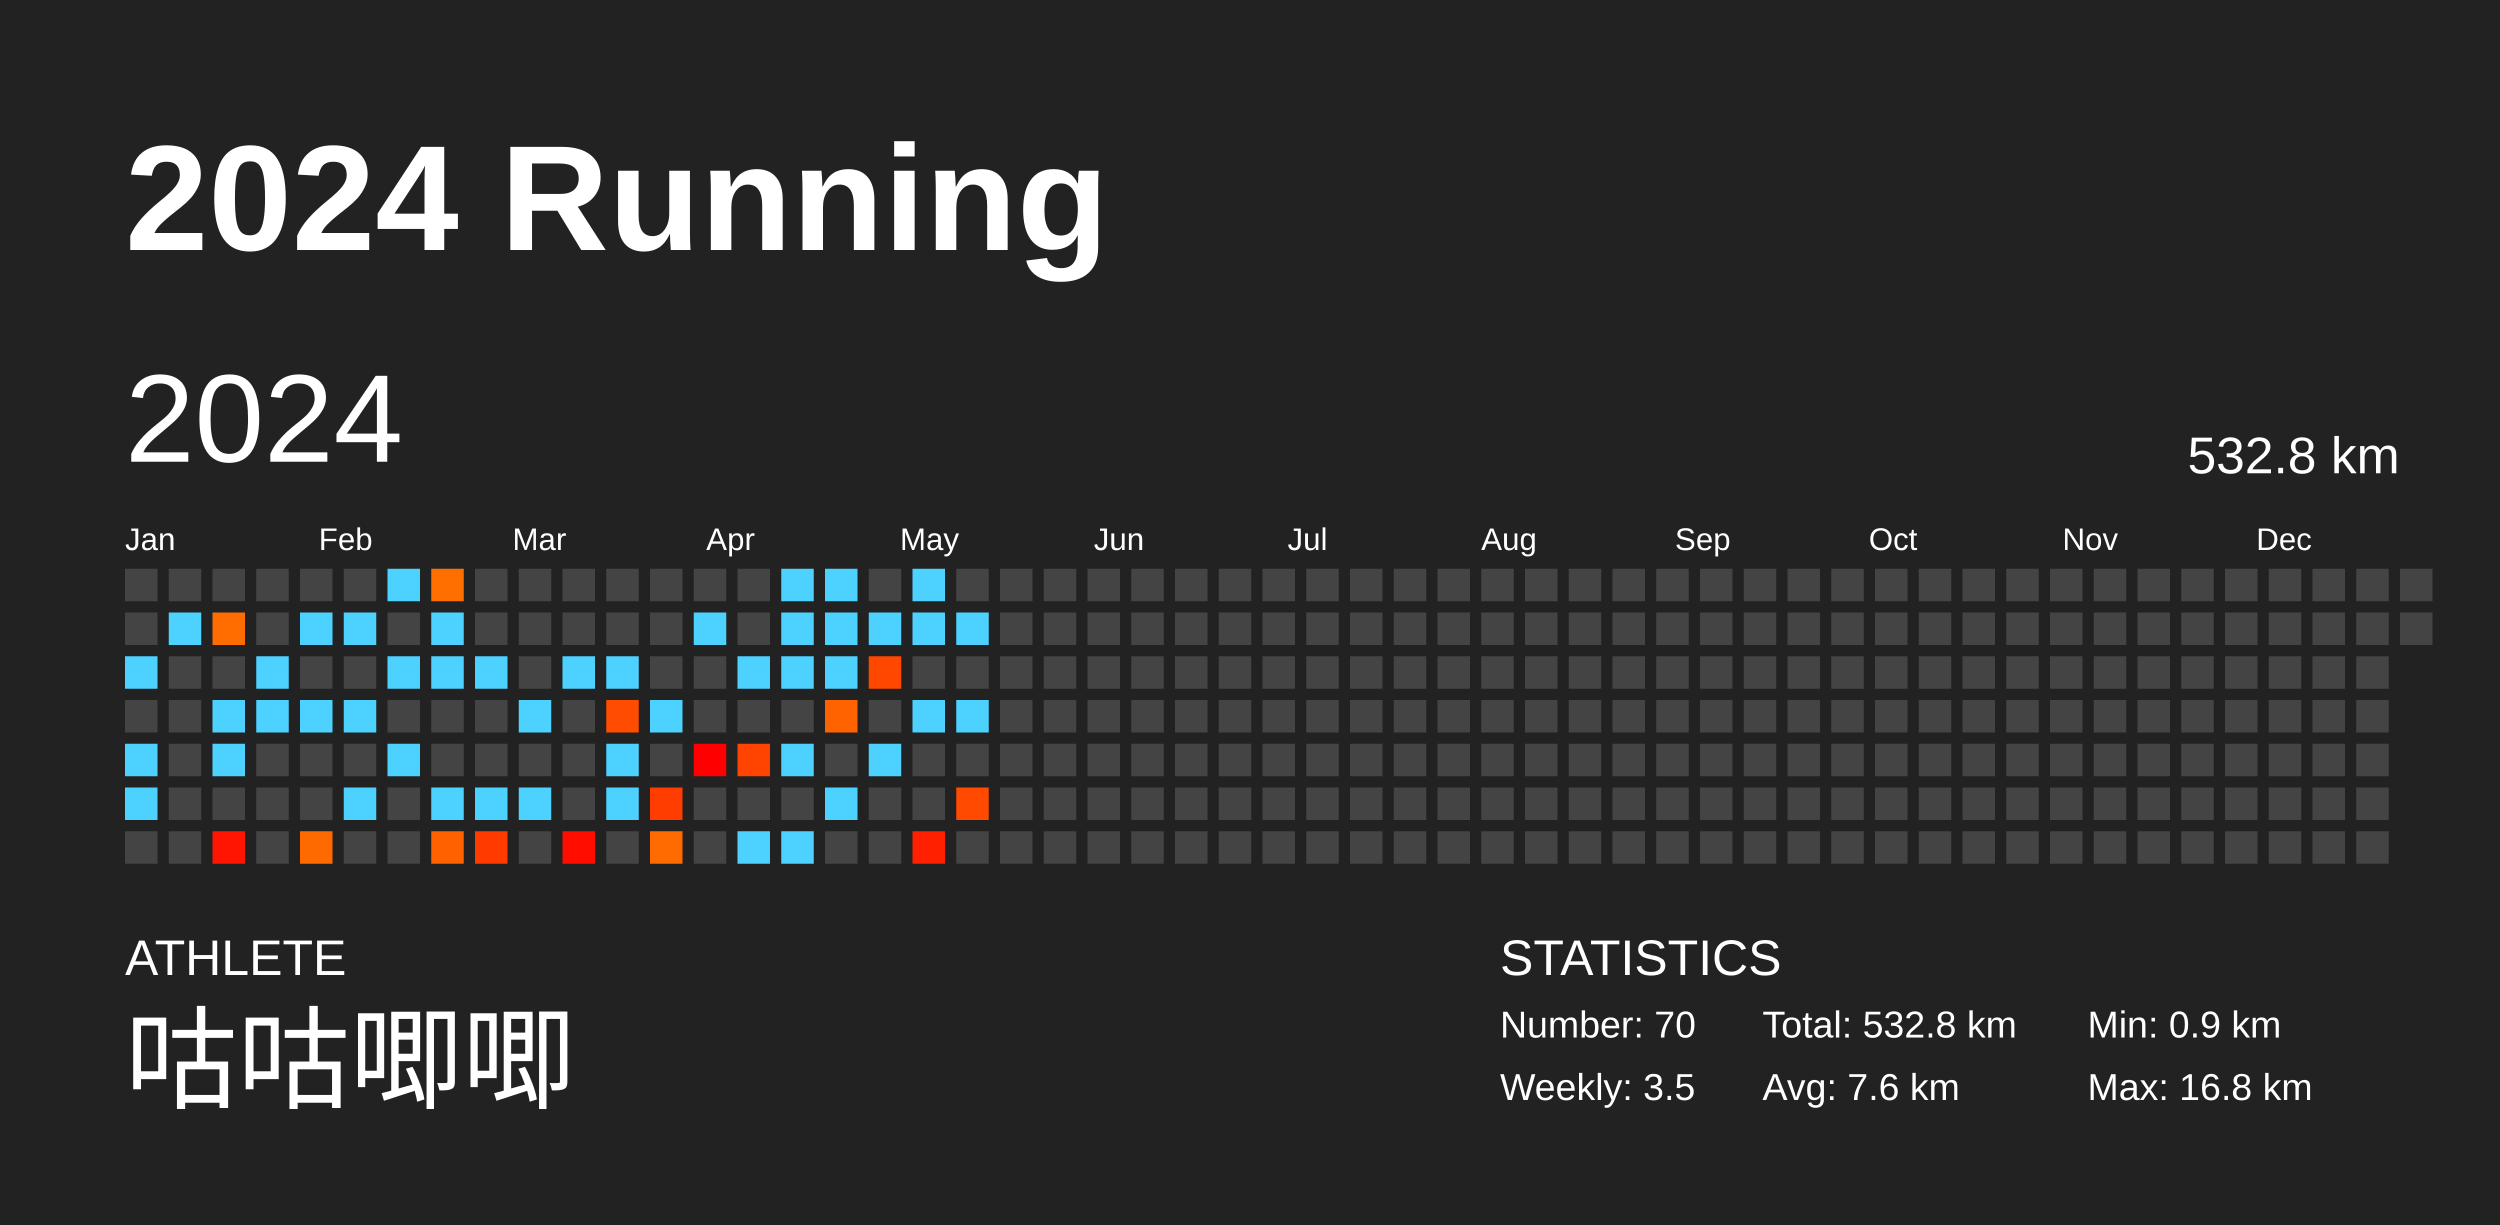
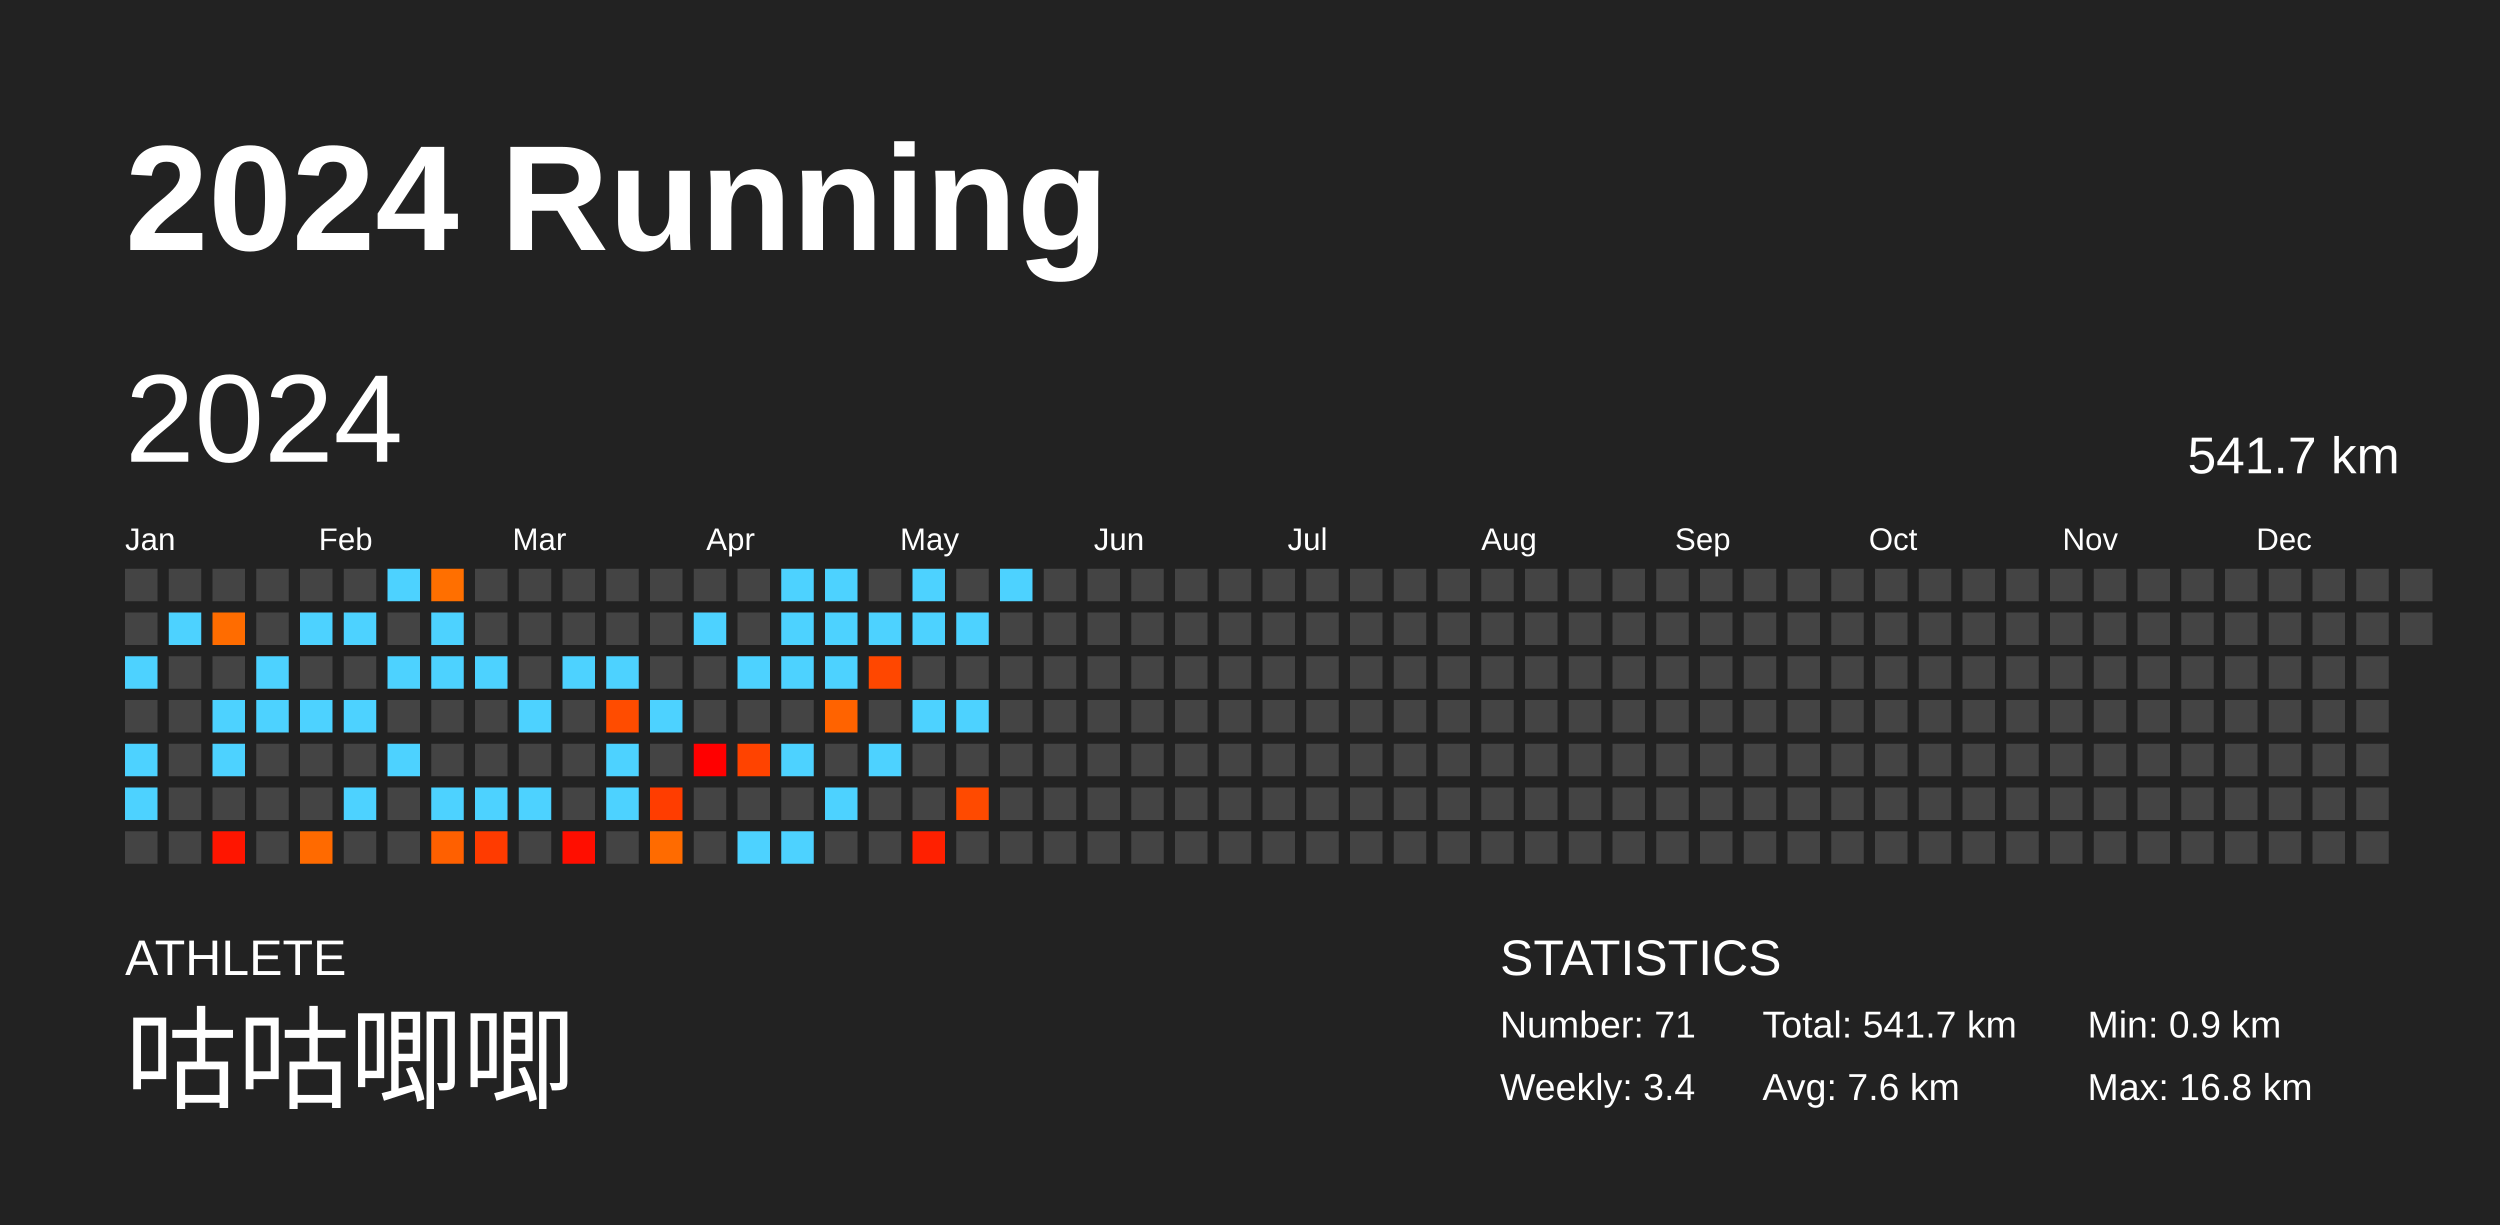
<svg xmlns="http://www.w3.org/2000/svg" baseProfile="full" height="98mm" version="1.1" viewBox="0,0,200,98" width="200mm">
  <defs />
  <rect fill="#222222" height="98" width="200" x="0" y="0" />
  <text fill="#FFFFFF" style="font-size:12px; font-family:Arial; font-weight:bold;" x="10" y="20">2024 Running</text>
  <text fill="#FFFFFF" style="font-size:4px; font-family:Arial" x="10" y="78">ATHLETE</text>
  <text fill="#FFFFFF" style="font-size:9px; font-family:Arial" x="10" y="88">咕咕唧唧</text>
  <text fill="#FFFFFF" style="font-size:4px; font-family:Arial" x="120" y="78">STATISTICS</text>
-   <text fill="#FFFFFF" style="font-size:3px; font-family:Arial" x="120" y="83">Number: 70</text>
-   <text fill="#FFFFFF" style="font-size:3px; font-family:Arial" x="120" y="88">Weekly: 3.5</text>
-   <text fill="#FFFFFF" style="font-size:3px; font-family:Arial" x="141" y="83">Total: 532.8 km</text>
+   <text fill="#FFFFFF" style="font-size:3px; font-family:Arial" x="120" y="83">Number: 71</text>
+   <text fill="#FFFFFF" style="font-size:3px; font-family:Arial" x="120" y="88">Weekly: 3.4</text>
+   <text fill="#FFFFFF" style="font-size:3px; font-family:Arial" x="141" y="83">Total: 541.7 km</text>
  <text fill="#FFFFFF" style="font-size:3px; font-family:Arial" x="141" y="88">Avg: 7.6 km</text>
  <text fill="#FFFFFF" style="font-size:3px; font-family:Arial" x="167" y="83">Min: 0.9 km</text>
  <text fill="#FFFFFF" style="font-size:3px; font-family:Arial" x="167" y="88">Max: 16.8 km</text>
  <text dominant-baseline="hanging" fill="#FFFFFF" style="font-size:10.0px; font-family:Arial;" x="10" y="30">2024</text>
-   <text dominant-baseline="hanging" fill="#FFFFFF" style="font-size:4.125px; font-family:Arial;" x="175" y="35">532.8 km</text>
+   <text dominant-baseline="hanging" fill="#FFFFFF" style="font-size:4.125px; font-family:Arial;" x="175" y="35">541.7 km</text>
  <text fill="#FFFFFF" style="font-size:2.5px; font-family:Arial" x="10.0" y="44">Jan</text>
  <text fill="#FFFFFF" style="font-size:2.5px; font-family:Arial" x="25.5" y="44">Feb</text>
  <text fill="#FFFFFF" style="font-size:2.5px; font-family:Arial" x="41.0" y="44">Mar</text>
  <text fill="#FFFFFF" style="font-size:2.5px; font-family:Arial" x="56.5" y="44">Apr</text>
  <text fill="#FFFFFF" style="font-size:2.5px; font-family:Arial" x="72.0" y="44">May</text>
  <text fill="#FFFFFF" style="font-size:2.5px; font-family:Arial" x="87.5" y="44">Jun</text>
  <text fill="#FFFFFF" style="font-size:2.5px; font-family:Arial" x="103.0" y="44">Jul</text>
  <text fill="#FFFFFF" style="font-size:2.5px; font-family:Arial" x="118.5" y="44">Aug</text>
  <text fill="#FFFFFF" style="font-size:2.5px; font-family:Arial" x="134.0" y="44">Sep</text>
  <text fill="#FFFFFF" style="font-size:2.5px; font-family:Arial" x="149.5" y="44">Oct</text>
  <text fill="#FFFFFF" style="font-size:2.5px; font-family:Arial" x="165.0" y="44">Nov</text>
  <text fill="#FFFFFF" style="font-size:2.5px; font-family:Arial" x="180.5" y="44">Dec</text>
  <rect fill="#444444" height="2.6" width="2.6" x="10.0" y="45.5" />
  <rect fill="#444444" height="2.6" width="2.6" x="10.0" y="49.0" />
  <rect fill="#4dd2ff" height="2.6" width="2.6" x="10.0" y="52.5" />
  <rect fill="#444444" height="2.6" width="2.6" x="10.0" y="56.0" />
  <rect fill="#4dd2ff" height="2.6" width="2.6" x="10.0" y="59.5" />
  <rect fill="#4dd2ff" height="2.6" width="2.6" x="10.0" y="63.0" />
  <rect fill="#444444" height="2.6" width="2.6" x="10.0" y="66.5" />
  <rect fill="#444444" height="2.6" width="2.6" x="13.5" y="45.5" />
  <rect fill="#4dd2ff" height="2.6" width="2.6" x="13.5" y="49.0" />
  <rect fill="#444444" height="2.6" width="2.6" x="13.5" y="52.5" />
  <rect fill="#444444" height="2.6" width="2.6" x="13.5" y="56.0" />
  <rect fill="#444444" height="2.6" width="2.6" x="13.5" y="59.5" />
  <rect fill="#444444" height="2.6" width="2.6" x="13.5" y="63.0" />
  <rect fill="#444444" height="2.6" width="2.6" x="13.5" y="66.5" />
  <rect fill="#444444" height="2.6" width="2.6" x="17.0" y="45.5" />
  <rect fill="#ff6c00" height="2.6" width="2.6" x="17.0" y="49.0" />
  <rect fill="#444444" height="2.6" width="2.6" x="17.0" y="52.5" />
  <rect fill="#4dd2ff" height="2.6" width="2.6" x="17.0" y="56.0" />
  <rect fill="#4dd2ff" height="2.6" width="2.6" x="17.0" y="59.5" />
  <rect fill="#444444" height="2.6" width="2.6" x="17.0" y="63.0" />
  <rect fill="#ff1500" height="2.6" width="2.6" x="17.0" y="66.5" />
  <rect fill="#444444" height="2.6" width="2.6" x="20.5" y="45.5" />
  <rect fill="#444444" height="2.6" width="2.6" x="20.5" y="49.0" />
  <rect fill="#4dd2ff" height="2.6" width="2.6" x="20.5" y="52.5" />
  <rect fill="#4dd2ff" height="2.6" width="2.6" x="20.5" y="56.0" />
  <rect fill="#444444" height="2.6" width="2.6" x="20.5" y="59.5" />
  <rect fill="#444444" height="2.6" width="2.6" x="20.5" y="63.0" />
  <rect fill="#444444" height="2.6" width="2.6" x="20.5" y="66.5" />
  <rect fill="#444444" height="2.6" width="2.6" x="24.0" y="45.5" />
  <rect fill="#4dd2ff" height="2.6" width="2.6" x="24.0" y="49.0" />
  <rect fill="#444444" height="2.6" width="2.6" x="24.0" y="52.5" />
  <rect fill="#4dd2ff" height="2.6" width="2.6" x="24.0" y="56.0" />
  <rect fill="#444444" height="2.6" width="2.6" x="24.0" y="59.5" />
  <rect fill="#444444" height="2.6" width="2.6" x="24.0" y="63.0" />
  <rect fill="#ff6a00" height="2.6" width="2.6" x="24.0" y="66.5" />
  <rect fill="#444444" height="2.6" width="2.6" x="27.5" y="45.5" />
  <rect fill="#4dd2ff" height="2.6" width="2.6" x="27.5" y="49.0" />
  <rect fill="#444444" height="2.6" width="2.6" x="27.5" y="52.5" />
  <rect fill="#4dd2ff" height="2.6" width="2.6" x="27.5" y="56.0" />
  <rect fill="#444444" height="2.6" width="2.6" x="27.5" y="59.5" />
  <rect fill="#4dd2ff" height="2.6" width="2.6" x="27.5" y="63.0" />
  <rect fill="#444444" height="2.6" width="2.6" x="27.5" y="66.5" />
  <rect fill="#4dd2ff" height="2.6" width="2.6" x="31.0" y="45.5" />
  <rect fill="#444444" height="2.6" width="2.6" x="31.0" y="49.0" />
  <rect fill="#4dd2ff" height="2.6" width="2.6" x="31.0" y="52.5" />
  <rect fill="#444444" height="2.6" width="2.6" x="31.0" y="56.0" />
  <rect fill="#4dd2ff" height="2.6" width="2.6" x="31.0" y="59.5" />
  <rect fill="#444444" height="2.6" width="2.6" x="31.0" y="63.0" />
  <rect fill="#444444" height="2.6" width="2.6" x="31.0" y="66.5" />
  <rect fill="#ff6f00" height="2.6" width="2.6" x="34.5" y="45.5" />
  <rect fill="#4dd2ff" height="2.6" width="2.6" x="34.5" y="49.0" />
  <rect fill="#4dd2ff" height="2.6" width="2.6" x="34.5" y="52.5" />
  <rect fill="#444444" height="2.6" width="2.6" x="34.5" y="56.0" />
  <rect fill="#444444" height="2.6" width="2.6" x="34.5" y="59.5" />
  <rect fill="#4dd2ff" height="2.6" width="2.6" x="34.5" y="63.0" />
  <rect fill="#ff6000" height="2.6" width="2.6" x="34.5" y="66.5" />
  <rect fill="#444444" height="2.6" width="2.6" x="38.0" y="45.5" />
  <rect fill="#444444" height="2.6" width="2.6" x="38.0" y="49.0" />
  <rect fill="#4dd2ff" height="2.6" width="2.6" x="38.0" y="52.5" />
  <rect fill="#444444" height="2.6" width="2.6" x="38.0" y="56.0" />
  <rect fill="#444444" height="2.6" width="2.6" x="38.0" y="59.5" />
  <rect fill="#4dd2ff" height="2.6" width="2.6" x="38.0" y="63.0" />
  <rect fill="#ff3b00" height="2.6" width="2.6" x="38.0" y="66.5" />
  <rect fill="#444444" height="2.6" width="2.6" x="41.5" y="45.5" />
  <rect fill="#444444" height="2.6" width="2.6" x="41.5" y="49.0" />
  <rect fill="#444444" height="2.6" width="2.6" x="41.5" y="52.5" />
  <rect fill="#4dd2ff" height="2.6" width="2.6" x="41.5" y="56.0" />
  <rect fill="#444444" height="2.6" width="2.6" x="41.5" y="59.5" />
  <rect fill="#4dd2ff" height="2.6" width="2.6" x="41.5" y="63.0" />
  <rect fill="#444444" height="2.6" width="2.6" x="41.5" y="66.5" />
  <rect fill="#444444" height="2.6" width="2.6" x="45.0" y="45.5" />
  <rect fill="#444444" height="2.6" width="2.6" x="45.0" y="49.0" />
  <rect fill="#4dd2ff" height="2.6" width="2.6" x="45.0" y="52.5" />
  <rect fill="#444444" height="2.6" width="2.6" x="45.0" y="56.0" />
  <rect fill="#444444" height="2.6" width="2.6" x="45.0" y="59.5" />
  <rect fill="#444444" height="2.6" width="2.6" x="45.0" y="63.0" />
  <rect fill="#ff0e00" height="2.6" width="2.6" x="45.0" y="66.5" />
  <rect fill="#444444" height="2.6" width="2.6" x="48.5" y="45.5" />
  <rect fill="#444444" height="2.6" width="2.6" x="48.5" y="49.0" />
  <rect fill="#4dd2ff" height="2.6" width="2.6" x="48.5" y="52.5" />
  <rect fill="#ff4c00" height="2.6" width="2.6" x="48.5" y="56.0" />
  <rect fill="#4dd2ff" height="2.6" width="2.6" x="48.5" y="59.5" />
  <rect fill="#4dd2ff" height="2.6" width="2.6" x="48.5" y="63.0" />
  <rect fill="#444444" height="2.6" width="2.6" x="48.5" y="66.5" />
  <rect fill="#444444" height="2.6" width="2.6" x="52.0" y="45.5" />
  <rect fill="#444444" height="2.6" width="2.6" x="52.0" y="49.0" />
  <rect fill="#444444" height="2.6" width="2.6" x="52.0" y="52.5" />
  <rect fill="#4dd2ff" height="2.6" width="2.6" x="52.0" y="56.0" />
  <rect fill="#444444" height="2.6" width="2.6" x="52.0" y="59.5" />
  <rect fill="#ff3d00" height="2.6" width="2.6" x="52.0" y="63.0" />
  <rect fill="#ff6b00" height="2.6" width="2.6" x="52.0" y="66.5" />
  <rect fill="#444444" height="2.6" width="2.6" x="55.5" y="45.5" />
  <rect fill="#4dd2ff" height="2.6" width="2.6" x="55.5" y="49.0" />
  <rect fill="#444444" height="2.6" width="2.6" x="55.5" y="52.5" />
  <rect fill="#444444" height="2.6" width="2.6" x="55.5" y="56.0" />
  <rect fill="#ff0000" height="2.6" width="2.6" x="55.5" y="59.5" />
  <rect fill="#444444" height="2.6" width="2.6" x="55.5" y="63.0" />
  <rect fill="#444444" height="2.6" width="2.6" x="55.5" y="66.5" />
  <rect fill="#444444" height="2.6" width="2.6" x="59.0" y="45.5" />
  <rect fill="#444444" height="2.6" width="2.6" x="59.0" y="49.0" />
  <rect fill="#4dd2ff" height="2.6" width="2.6" x="59.0" y="52.5" />
  <rect fill="#444444" height="2.6" width="2.6" x="59.0" y="56.0" />
  <rect fill="#ff4300" height="2.6" width="2.6" x="59.0" y="59.5" />
  <rect fill="#444444" height="2.6" width="2.6" x="59.0" y="63.0" />
  <rect fill="#4dd2ff" height="2.6" width="2.6" x="59.0" y="66.5" />
  <rect fill="#4dd2ff" height="2.6" width="2.6" x="62.5" y="45.5" />
  <rect fill="#4dd2ff" height="2.6" width="2.6" x="62.5" y="49.0" />
  <rect fill="#4dd2ff" height="2.6" width="2.6" x="62.5" y="52.5" />
  <rect fill="#444444" height="2.6" width="2.6" x="62.5" y="56.0" />
  <rect fill="#4dd2ff" height="2.6" width="2.6" x="62.5" y="59.5" />
  <rect fill="#444444" height="2.6" width="2.6" x="62.5" y="63.0" />
  <rect fill="#4dd2ff" height="2.6" width="2.6" x="62.5" y="66.5" />
  <rect fill="#4dd2ff" height="2.6" width="2.6" x="66.0" y="45.5" />
  <rect fill="#4dd2ff" height="2.6" width="2.6" x="66.0" y="49.0" />
  <rect fill="#4dd2ff" height="2.6" width="2.6" x="66.0" y="52.5" />
  <rect fill="#ff6300" height="2.6" width="2.6" x="66.0" y="56.0" />
  <rect fill="#444444" height="2.6" width="2.6" x="66.0" y="59.5" />
  <rect fill="#4dd2ff" height="2.6" width="2.6" x="66.0" y="63.0" />
  <rect fill="#444444" height="2.6" width="2.6" x="66.0" y="66.5" />
  <rect fill="#444444" height="2.6" width="2.6" x="69.5" y="45.5" />
  <rect fill="#4dd2ff" height="2.6" width="2.6" x="69.5" y="49.0" />
  <rect fill="#ff4700" height="2.6" width="2.6" x="69.5" y="52.5" />
  <rect fill="#444444" height="2.6" width="2.6" x="69.5" y="56.0" />
  <rect fill="#4dd2ff" height="2.6" width="2.6" x="69.5" y="59.5" />
  <rect fill="#444444" height="2.6" width="2.6" x="69.5" y="63.0" />
  <rect fill="#444444" height="2.6" width="2.6" x="69.5" y="66.5" />
  <rect fill="#4dd2ff" height="2.6" width="2.6" x="73.0" y="45.5" />
  <rect fill="#4dd2ff" height="2.6" width="2.6" x="73.0" y="49.0" />
  <rect fill="#444444" height="2.6" width="2.6" x="73.0" y="52.5" />
  <rect fill="#4dd2ff" height="2.6" width="2.6" x="73.0" y="56.0" />
  <rect fill="#444444" height="2.6" width="2.6" x="73.0" y="59.5" />
  <rect fill="#444444" height="2.6" width="2.6" x="73.0" y="63.0" />
  <rect fill="#ff2000" height="2.6" width="2.6" x="73.0" y="66.5" />
  <rect fill="#444444" height="2.6" width="2.6" x="76.5" y="45.5" />
  <rect fill="#4dd2ff" height="2.6" width="2.6" x="76.5" y="49.0" />
  <rect fill="#444444" height="2.6" width="2.6" x="76.5" y="52.5" />
  <rect fill="#4dd2ff" height="2.6" width="2.6" x="76.5" y="56.0" />
  <rect fill="#444444" height="2.6" width="2.6" x="76.5" y="59.5" />
  <rect fill="#ff4a00" height="2.6" width="2.6" x="76.5" y="63.0" />
  <rect fill="#444444" height="2.6" width="2.6" x="76.5" y="66.5" />
-   <rect fill="#444444" height="2.6" width="2.6" x="80.0" y="45.5" />
+   <rect fill="#4dd2ff" height="2.6" width="2.6" x="80.0" y="45.5" />
  <rect fill="#444444" height="2.6" width="2.6" x="80.0" y="49.0" />
  <rect fill="#444444" height="2.6" width="2.6" x="80.0" y="52.5" />
  <rect fill="#444444" height="2.6" width="2.6" x="80.0" y="56.0" />
  <rect fill="#444444" height="2.6" width="2.6" x="80.0" y="59.5" />
  <rect fill="#444444" height="2.6" width="2.6" x="80.0" y="63.0" />
  <rect fill="#444444" height="2.6" width="2.6" x="80.0" y="66.5" />
  <rect fill="#444444" height="2.6" width="2.6" x="83.5" y="45.5" />
  <rect fill="#444444" height="2.6" width="2.6" x="83.5" y="49.0" />
  <rect fill="#444444" height="2.6" width="2.6" x="83.5" y="52.5" />
  <rect fill="#444444" height="2.6" width="2.6" x="83.5" y="56.0" />
  <rect fill="#444444" height="2.6" width="2.6" x="83.5" y="59.5" />
  <rect fill="#444444" height="2.6" width="2.6" x="83.5" y="63.0" />
  <rect fill="#444444" height="2.6" width="2.6" x="83.5" y="66.5" />
  <rect fill="#444444" height="2.6" width="2.6" x="87.0" y="45.5" />
  <rect fill="#444444" height="2.6" width="2.6" x="87.0" y="49.0" />
  <rect fill="#444444" height="2.6" width="2.6" x="87.0" y="52.5" />
  <rect fill="#444444" height="2.6" width="2.6" x="87.0" y="56.0" />
  <rect fill="#444444" height="2.6" width="2.6" x="87.0" y="59.5" />
  <rect fill="#444444" height="2.6" width="2.6" x="87.0" y="63.0" />
  <rect fill="#444444" height="2.6" width="2.6" x="87.0" y="66.5" />
  <rect fill="#444444" height="2.6" width="2.6" x="90.5" y="45.5" />
  <rect fill="#444444" height="2.6" width="2.6" x="90.5" y="49.0" />
  <rect fill="#444444" height="2.6" width="2.6" x="90.5" y="52.5" />
  <rect fill="#444444" height="2.6" width="2.6" x="90.5" y="56.0" />
  <rect fill="#444444" height="2.6" width="2.6" x="90.5" y="59.5" />
  <rect fill="#444444" height="2.6" width="2.6" x="90.5" y="63.0" />
  <rect fill="#444444" height="2.6" width="2.6" x="90.5" y="66.5" />
  <rect fill="#444444" height="2.6" width="2.6" x="94.0" y="45.5" />
  <rect fill="#444444" height="2.6" width="2.6" x="94.0" y="49.0" />
  <rect fill="#444444" height="2.6" width="2.6" x="94.0" y="52.5" />
  <rect fill="#444444" height="2.6" width="2.6" x="94.0" y="56.0" />
  <rect fill="#444444" height="2.6" width="2.6" x="94.0" y="59.5" />
  <rect fill="#444444" height="2.6" width="2.6" x="94.0" y="63.0" />
  <rect fill="#444444" height="2.6" width="2.6" x="94.0" y="66.5" />
  <rect fill="#444444" height="2.6" width="2.6" x="97.5" y="45.5" />
  <rect fill="#444444" height="2.6" width="2.6" x="97.5" y="49.0" />
  <rect fill="#444444" height="2.6" width="2.6" x="97.5" y="52.5" />
  <rect fill="#444444" height="2.6" width="2.6" x="97.5" y="56.0" />
  <rect fill="#444444" height="2.6" width="2.6" x="97.5" y="59.5" />
  <rect fill="#444444" height="2.6" width="2.6" x="97.5" y="63.0" />
  <rect fill="#444444" height="2.6" width="2.6" x="97.5" y="66.5" />
  <rect fill="#444444" height="2.6" width="2.6" x="101.0" y="45.5" />
  <rect fill="#444444" height="2.6" width="2.6" x="101.0" y="49.0" />
  <rect fill="#444444" height="2.6" width="2.6" x="101.0" y="52.5" />
  <rect fill="#444444" height="2.6" width="2.6" x="101.0" y="56.0" />
  <rect fill="#444444" height="2.6" width="2.6" x="101.0" y="59.5" />
  <rect fill="#444444" height="2.6" width="2.6" x="101.0" y="63.0" />
  <rect fill="#444444" height="2.6" width="2.6" x="101.0" y="66.5" />
  <rect fill="#444444" height="2.6" width="2.6" x="104.5" y="45.5" />
  <rect fill="#444444" height="2.6" width="2.6" x="104.5" y="49.0" />
  <rect fill="#444444" height="2.6" width="2.6" x="104.5" y="52.5" />
  <rect fill="#444444" height="2.6" width="2.6" x="104.5" y="56.0" />
  <rect fill="#444444" height="2.6" width="2.6" x="104.5" y="59.5" />
  <rect fill="#444444" height="2.6" width="2.6" x="104.5" y="63.0" />
  <rect fill="#444444" height="2.6" width="2.6" x="104.5" y="66.5" />
  <rect fill="#444444" height="2.6" width="2.6" x="108.0" y="45.5" />
  <rect fill="#444444" height="2.6" width="2.6" x="108.0" y="49.0" />
  <rect fill="#444444" height="2.6" width="2.6" x="108.0" y="52.5" />
  <rect fill="#444444" height="2.6" width="2.6" x="108.0" y="56.0" />
  <rect fill="#444444" height="2.6" width="2.6" x="108.0" y="59.5" />
  <rect fill="#444444" height="2.6" width="2.6" x="108.0" y="63.0" />
  <rect fill="#444444" height="2.6" width="2.6" x="108.0" y="66.5" />
  <rect fill="#444444" height="2.6" width="2.6" x="111.5" y="45.5" />
  <rect fill="#444444" height="2.6" width="2.6" x="111.5" y="49.0" />
  <rect fill="#444444" height="2.6" width="2.6" x="111.5" y="52.5" />
  <rect fill="#444444" height="2.6" width="2.6" x="111.5" y="56.0" />
  <rect fill="#444444" height="2.6" width="2.6" x="111.5" y="59.5" />
  <rect fill="#444444" height="2.6" width="2.6" x="111.5" y="63.0" />
  <rect fill="#444444" height="2.6" width="2.6" x="111.5" y="66.5" />
  <rect fill="#444444" height="2.6" width="2.6" x="115.0" y="45.5" />
  <rect fill="#444444" height="2.6" width="2.6" x="115.0" y="49.0" />
  <rect fill="#444444" height="2.6" width="2.6" x="115.0" y="52.5" />
  <rect fill="#444444" height="2.6" width="2.6" x="115.0" y="56.0" />
  <rect fill="#444444" height="2.6" width="2.6" x="115.0" y="59.5" />
  <rect fill="#444444" height="2.6" width="2.6" x="115.0" y="63.0" />
  <rect fill="#444444" height="2.6" width="2.6" x="115.0" y="66.5" />
  <rect fill="#444444" height="2.6" width="2.6" x="118.5" y="45.5" />
  <rect fill="#444444" height="2.6" width="2.6" x="118.5" y="49.0" />
  <rect fill="#444444" height="2.6" width="2.6" x="118.5" y="52.5" />
  <rect fill="#444444" height="2.6" width="2.6" x="118.5" y="56.0" />
  <rect fill="#444444" height="2.6" width="2.6" x="118.5" y="59.5" />
  <rect fill="#444444" height="2.6" width="2.6" x="118.5" y="63.0" />
  <rect fill="#444444" height="2.6" width="2.6" x="118.5" y="66.5" />
  <rect fill="#444444" height="2.6" width="2.6" x="122.0" y="45.5" />
  <rect fill="#444444" height="2.6" width="2.6" x="122.0" y="49.0" />
  <rect fill="#444444" height="2.6" width="2.6" x="122.0" y="52.5" />
  <rect fill="#444444" height="2.6" width="2.6" x="122.0" y="56.0" />
  <rect fill="#444444" height="2.6" width="2.6" x="122.0" y="59.5" />
  <rect fill="#444444" height="2.6" width="2.6" x="122.0" y="63.0" />
  <rect fill="#444444" height="2.6" width="2.6" x="122.0" y="66.5" />
  <rect fill="#444444" height="2.6" width="2.6" x="125.5" y="45.5" />
  <rect fill="#444444" height="2.6" width="2.6" x="125.5" y="49.0" />
  <rect fill="#444444" height="2.6" width="2.6" x="125.5" y="52.5" />
  <rect fill="#444444" height="2.6" width="2.6" x="125.5" y="56.0" />
  <rect fill="#444444" height="2.6" width="2.6" x="125.5" y="59.5" />
  <rect fill="#444444" height="2.6" width="2.6" x="125.5" y="63.0" />
  <rect fill="#444444" height="2.6" width="2.6" x="125.5" y="66.5" />
  <rect fill="#444444" height="2.6" width="2.6" x="129.0" y="45.5" />
  <rect fill="#444444" height="2.6" width="2.6" x="129.0" y="49.0" />
  <rect fill="#444444" height="2.6" width="2.6" x="129.0" y="52.5" />
  <rect fill="#444444" height="2.6" width="2.6" x="129.0" y="56.0" />
  <rect fill="#444444" height="2.6" width="2.6" x="129.0" y="59.5" />
  <rect fill="#444444" height="2.6" width="2.6" x="129.0" y="63.0" />
  <rect fill="#444444" height="2.6" width="2.6" x="129.0" y="66.5" />
  <rect fill="#444444" height="2.6" width="2.6" x="132.5" y="45.5" />
  <rect fill="#444444" height="2.6" width="2.6" x="132.5" y="49.0" />
  <rect fill="#444444" height="2.6" width="2.6" x="132.5" y="52.5" />
  <rect fill="#444444" height="2.6" width="2.6" x="132.5" y="56.0" />
  <rect fill="#444444" height="2.6" width="2.6" x="132.5" y="59.5" />
  <rect fill="#444444" height="2.6" width="2.6" x="132.5" y="63.0" />
  <rect fill="#444444" height="2.6" width="2.6" x="132.5" y="66.5" />
  <rect fill="#444444" height="2.6" width="2.6" x="136.0" y="45.5" />
  <rect fill="#444444" height="2.6" width="2.6" x="136.0" y="49.0" />
  <rect fill="#444444" height="2.6" width="2.6" x="136.0" y="52.5" />
  <rect fill="#444444" height="2.6" width="2.6" x="136.0" y="56.0" />
  <rect fill="#444444" height="2.6" width="2.6" x="136.0" y="59.5" />
  <rect fill="#444444" height="2.6" width="2.6" x="136.0" y="63.0" />
  <rect fill="#444444" height="2.6" width="2.6" x="136.0" y="66.5" />
  <rect fill="#444444" height="2.6" width="2.6" x="139.5" y="45.5" />
  <rect fill="#444444" height="2.6" width="2.6" x="139.5" y="49.0" />
  <rect fill="#444444" height="2.6" width="2.6" x="139.5" y="52.5" />
  <rect fill="#444444" height="2.6" width="2.6" x="139.5" y="56.0" />
  <rect fill="#444444" height="2.6" width="2.6" x="139.5" y="59.5" />
  <rect fill="#444444" height="2.6" width="2.6" x="139.5" y="63.0" />
  <rect fill="#444444" height="2.6" width="2.6" x="139.5" y="66.5" />
  <rect fill="#444444" height="2.6" width="2.6" x="143.0" y="45.5" />
  <rect fill="#444444" height="2.6" width="2.6" x="143.0" y="49.0" />
  <rect fill="#444444" height="2.6" width="2.6" x="143.0" y="52.5" />
  <rect fill="#444444" height="2.6" width="2.6" x="143.0" y="56.0" />
  <rect fill="#444444" height="2.6" width="2.6" x="143.0" y="59.5" />
  <rect fill="#444444" height="2.6" width="2.6" x="143.0" y="63.0" />
  <rect fill="#444444" height="2.6" width="2.6" x="143.0" y="66.5" />
  <rect fill="#444444" height="2.6" width="2.6" x="146.5" y="45.5" />
  <rect fill="#444444" height="2.6" width="2.6" x="146.5" y="49.0" />
  <rect fill="#444444" height="2.6" width="2.6" x="146.5" y="52.5" />
  <rect fill="#444444" height="2.6" width="2.6" x="146.5" y="56.0" />
  <rect fill="#444444" height="2.6" width="2.6" x="146.5" y="59.5" />
  <rect fill="#444444" height="2.6" width="2.6" x="146.5" y="63.0" />
  <rect fill="#444444" height="2.6" width="2.6" x="146.5" y="66.5" />
  <rect fill="#444444" height="2.6" width="2.6" x="150.0" y="45.5" />
  <rect fill="#444444" height="2.6" width="2.6" x="150.0" y="49.0" />
  <rect fill="#444444" height="2.6" width="2.6" x="150.0" y="52.5" />
  <rect fill="#444444" height="2.6" width="2.6" x="150.0" y="56.0" />
  <rect fill="#444444" height="2.6" width="2.6" x="150.0" y="59.5" />
  <rect fill="#444444" height="2.6" width="2.6" x="150.0" y="63.0" />
  <rect fill="#444444" height="2.6" width="2.6" x="150.0" y="66.5" />
  <rect fill="#444444" height="2.6" width="2.6" x="153.5" y="45.5" />
  <rect fill="#444444" height="2.6" width="2.6" x="153.5" y="49.0" />
  <rect fill="#444444" height="2.6" width="2.6" x="153.5" y="52.5" />
  <rect fill="#444444" height="2.6" width="2.6" x="153.5" y="56.0" />
  <rect fill="#444444" height="2.6" width="2.6" x="153.5" y="59.5" />
  <rect fill="#444444" height="2.6" width="2.6" x="153.5" y="63.0" />
  <rect fill="#444444" height="2.6" width="2.6" x="153.5" y="66.5" />
  <rect fill="#444444" height="2.6" width="2.6" x="157.0" y="45.5" />
  <rect fill="#444444" height="2.6" width="2.6" x="157.0" y="49.0" />
  <rect fill="#444444" height="2.6" width="2.6" x="157.0" y="52.5" />
  <rect fill="#444444" height="2.6" width="2.6" x="157.0" y="56.0" />
  <rect fill="#444444" height="2.6" width="2.6" x="157.0" y="59.5" />
  <rect fill="#444444" height="2.6" width="2.6" x="157.0" y="63.0" />
  <rect fill="#444444" height="2.6" width="2.6" x="157.0" y="66.5" />
  <rect fill="#444444" height="2.6" width="2.6" x="160.5" y="45.5" />
  <rect fill="#444444" height="2.6" width="2.6" x="160.5" y="49.0" />
  <rect fill="#444444" height="2.6" width="2.6" x="160.5" y="52.5" />
  <rect fill="#444444" height="2.6" width="2.6" x="160.5" y="56.0" />
  <rect fill="#444444" height="2.6" width="2.6" x="160.5" y="59.5" />
  <rect fill="#444444" height="2.6" width="2.6" x="160.5" y="63.0" />
  <rect fill="#444444" height="2.6" width="2.6" x="160.5" y="66.5" />
  <rect fill="#444444" height="2.6" width="2.6" x="164.0" y="45.5" />
  <rect fill="#444444" height="2.6" width="2.6" x="164.0" y="49.0" />
  <rect fill="#444444" height="2.6" width="2.6" x="164.0" y="52.5" />
  <rect fill="#444444" height="2.6" width="2.6" x="164.0" y="56.0" />
  <rect fill="#444444" height="2.6" width="2.6" x="164.0" y="59.5" />
  <rect fill="#444444" height="2.6" width="2.6" x="164.0" y="63.0" />
  <rect fill="#444444" height="2.6" width="2.6" x="164.0" y="66.5" />
  <rect fill="#444444" height="2.6" width="2.6" x="167.5" y="45.5" />
  <rect fill="#444444" height="2.6" width="2.6" x="167.5" y="49.0" />
  <rect fill="#444444" height="2.6" width="2.6" x="167.5" y="52.5" />
  <rect fill="#444444" height="2.6" width="2.6" x="167.5" y="56.0" />
  <rect fill="#444444" height="2.6" width="2.6" x="167.5" y="59.5" />
  <rect fill="#444444" height="2.6" width="2.6" x="167.5" y="63.0" />
  <rect fill="#444444" height="2.6" width="2.6" x="167.5" y="66.5" />
  <rect fill="#444444" height="2.6" width="2.6" x="171.0" y="45.5" />
  <rect fill="#444444" height="2.6" width="2.6" x="171.0" y="49.0" />
  <rect fill="#444444" height="2.6" width="2.6" x="171.0" y="52.5" />
  <rect fill="#444444" height="2.6" width="2.6" x="171.0" y="56.0" />
  <rect fill="#444444" height="2.6" width="2.6" x="171.0" y="59.5" />
  <rect fill="#444444" height="2.6" width="2.6" x="171.0" y="63.0" />
  <rect fill="#444444" height="2.6" width="2.6" x="171.0" y="66.5" />
  <rect fill="#444444" height="2.6" width="2.6" x="174.5" y="45.5" />
  <rect fill="#444444" height="2.6" width="2.6" x="174.5" y="49.0" />
  <rect fill="#444444" height="2.6" width="2.6" x="174.5" y="52.5" />
  <rect fill="#444444" height="2.6" width="2.6" x="174.5" y="56.0" />
  <rect fill="#444444" height="2.6" width="2.6" x="174.5" y="59.5" />
  <rect fill="#444444" height="2.6" width="2.6" x="174.5" y="63.0" />
  <rect fill="#444444" height="2.6" width="2.6" x="174.5" y="66.5" />
  <rect fill="#444444" height="2.6" width="2.6" x="178.0" y="45.5" />
  <rect fill="#444444" height="2.6" width="2.6" x="178.0" y="49.0" />
  <rect fill="#444444" height="2.6" width="2.6" x="178.0" y="52.5" />
  <rect fill="#444444" height="2.6" width="2.6" x="178.0" y="56.0" />
  <rect fill="#444444" height="2.6" width="2.6" x="178.0" y="59.5" />
  <rect fill="#444444" height="2.6" width="2.6" x="178.0" y="63.0" />
  <rect fill="#444444" height="2.6" width="2.6" x="178.0" y="66.5" />
  <rect fill="#444444" height="2.6" width="2.6" x="181.5" y="45.5" />
  <rect fill="#444444" height="2.6" width="2.6" x="181.5" y="49.0" />
  <rect fill="#444444" height="2.6" width="2.6" x="181.5" y="52.5" />
  <rect fill="#444444" height="2.6" width="2.6" x="181.5" y="56.0" />
  <rect fill="#444444" height="2.6" width="2.6" x="181.5" y="59.5" />
  <rect fill="#444444" height="2.6" width="2.6" x="181.5" y="63.0" />
  <rect fill="#444444" height="2.6" width="2.6" x="181.5" y="66.5" />
  <rect fill="#444444" height="2.6" width="2.6" x="185.0" y="45.5" />
  <rect fill="#444444" height="2.6" width="2.6" x="185.0" y="49.0" />
  <rect fill="#444444" height="2.6" width="2.6" x="185.0" y="52.5" />
  <rect fill="#444444" height="2.6" width="2.6" x="185.0" y="56.0" />
  <rect fill="#444444" height="2.6" width="2.6" x="185.0" y="59.5" />
  <rect fill="#444444" height="2.6" width="2.6" x="185.0" y="63.0" />
  <rect fill="#444444" height="2.6" width="2.6" x="185.0" y="66.5" />
  <rect fill="#444444" height="2.6" width="2.6" x="188.5" y="45.5" />
  <rect fill="#444444" height="2.6" width="2.6" x="188.5" y="49.0" />
  <rect fill="#444444" height="2.6" width="2.6" x="188.5" y="52.5" />
  <rect fill="#444444" height="2.6" width="2.6" x="188.5" y="56.0" />
  <rect fill="#444444" height="2.6" width="2.6" x="188.5" y="59.5" />
  <rect fill="#444444" height="2.6" width="2.6" x="188.5" y="63.0" />
  <rect fill="#444444" height="2.6" width="2.6" x="188.5" y="66.5" />
  <rect fill="#444444" height="2.6" width="2.6" x="192.0" y="45.5" />
  <rect fill="#444444" height="2.6" width="2.6" x="192.0" y="49.0" />
</svg>
